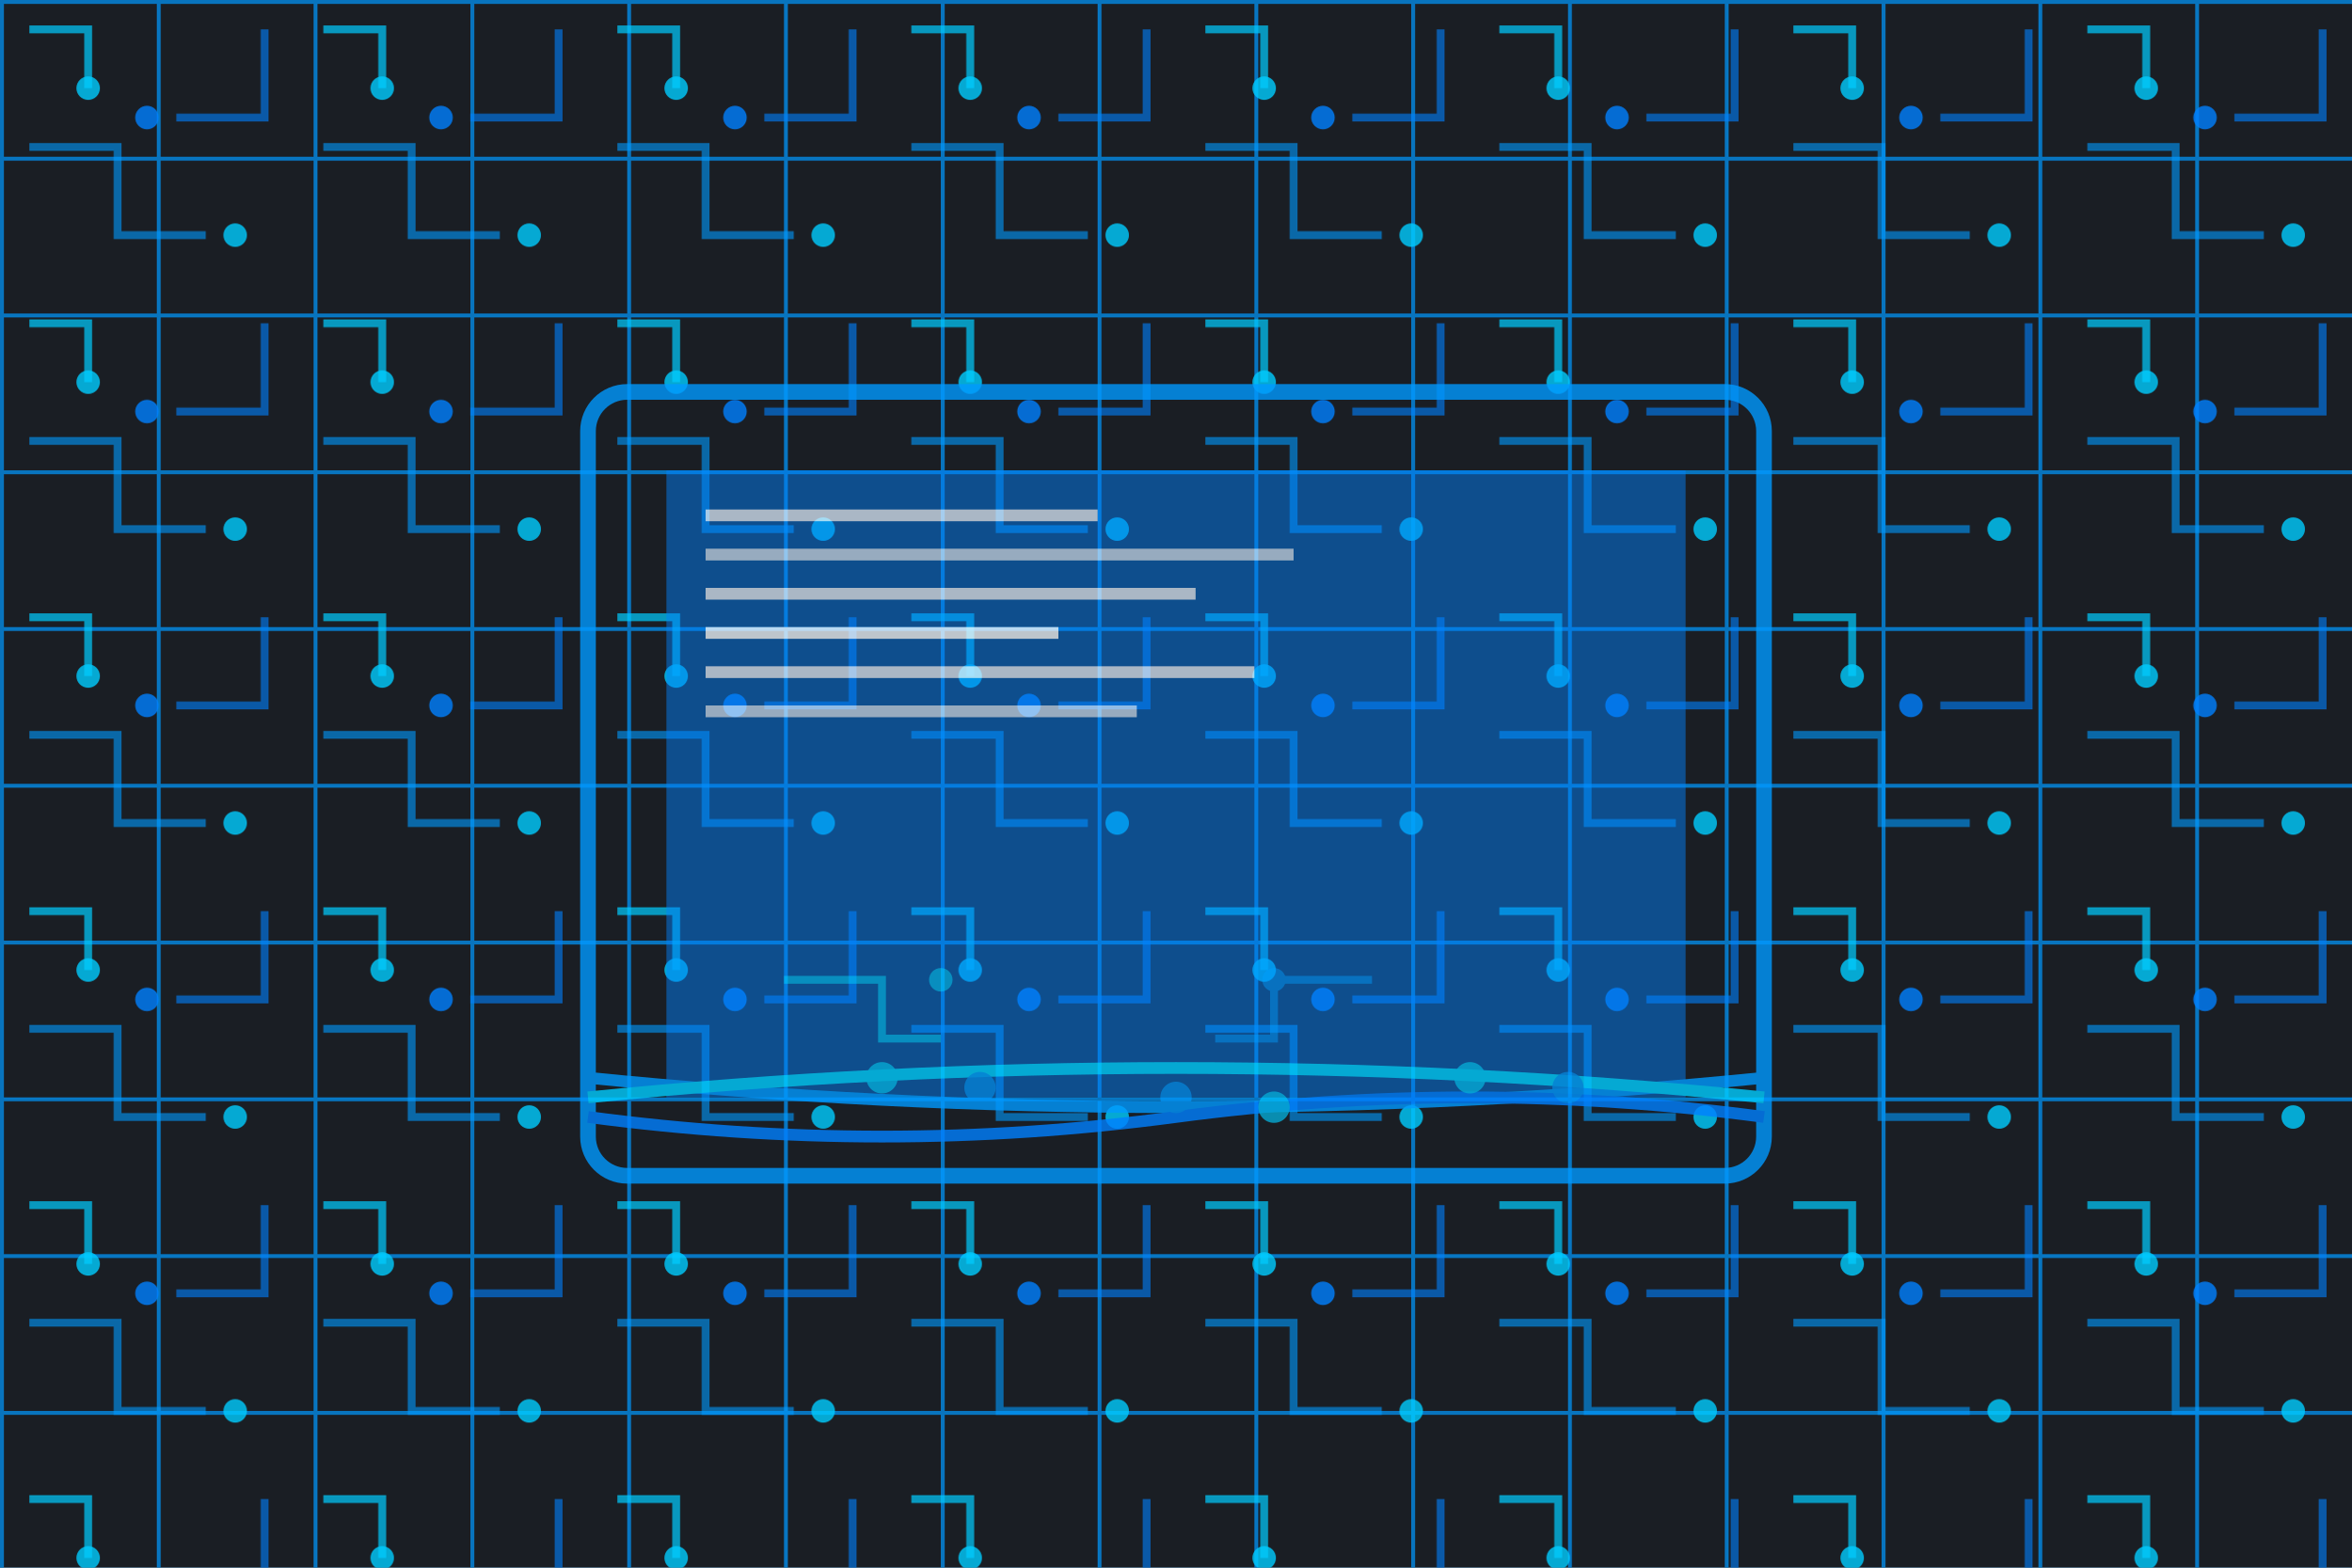
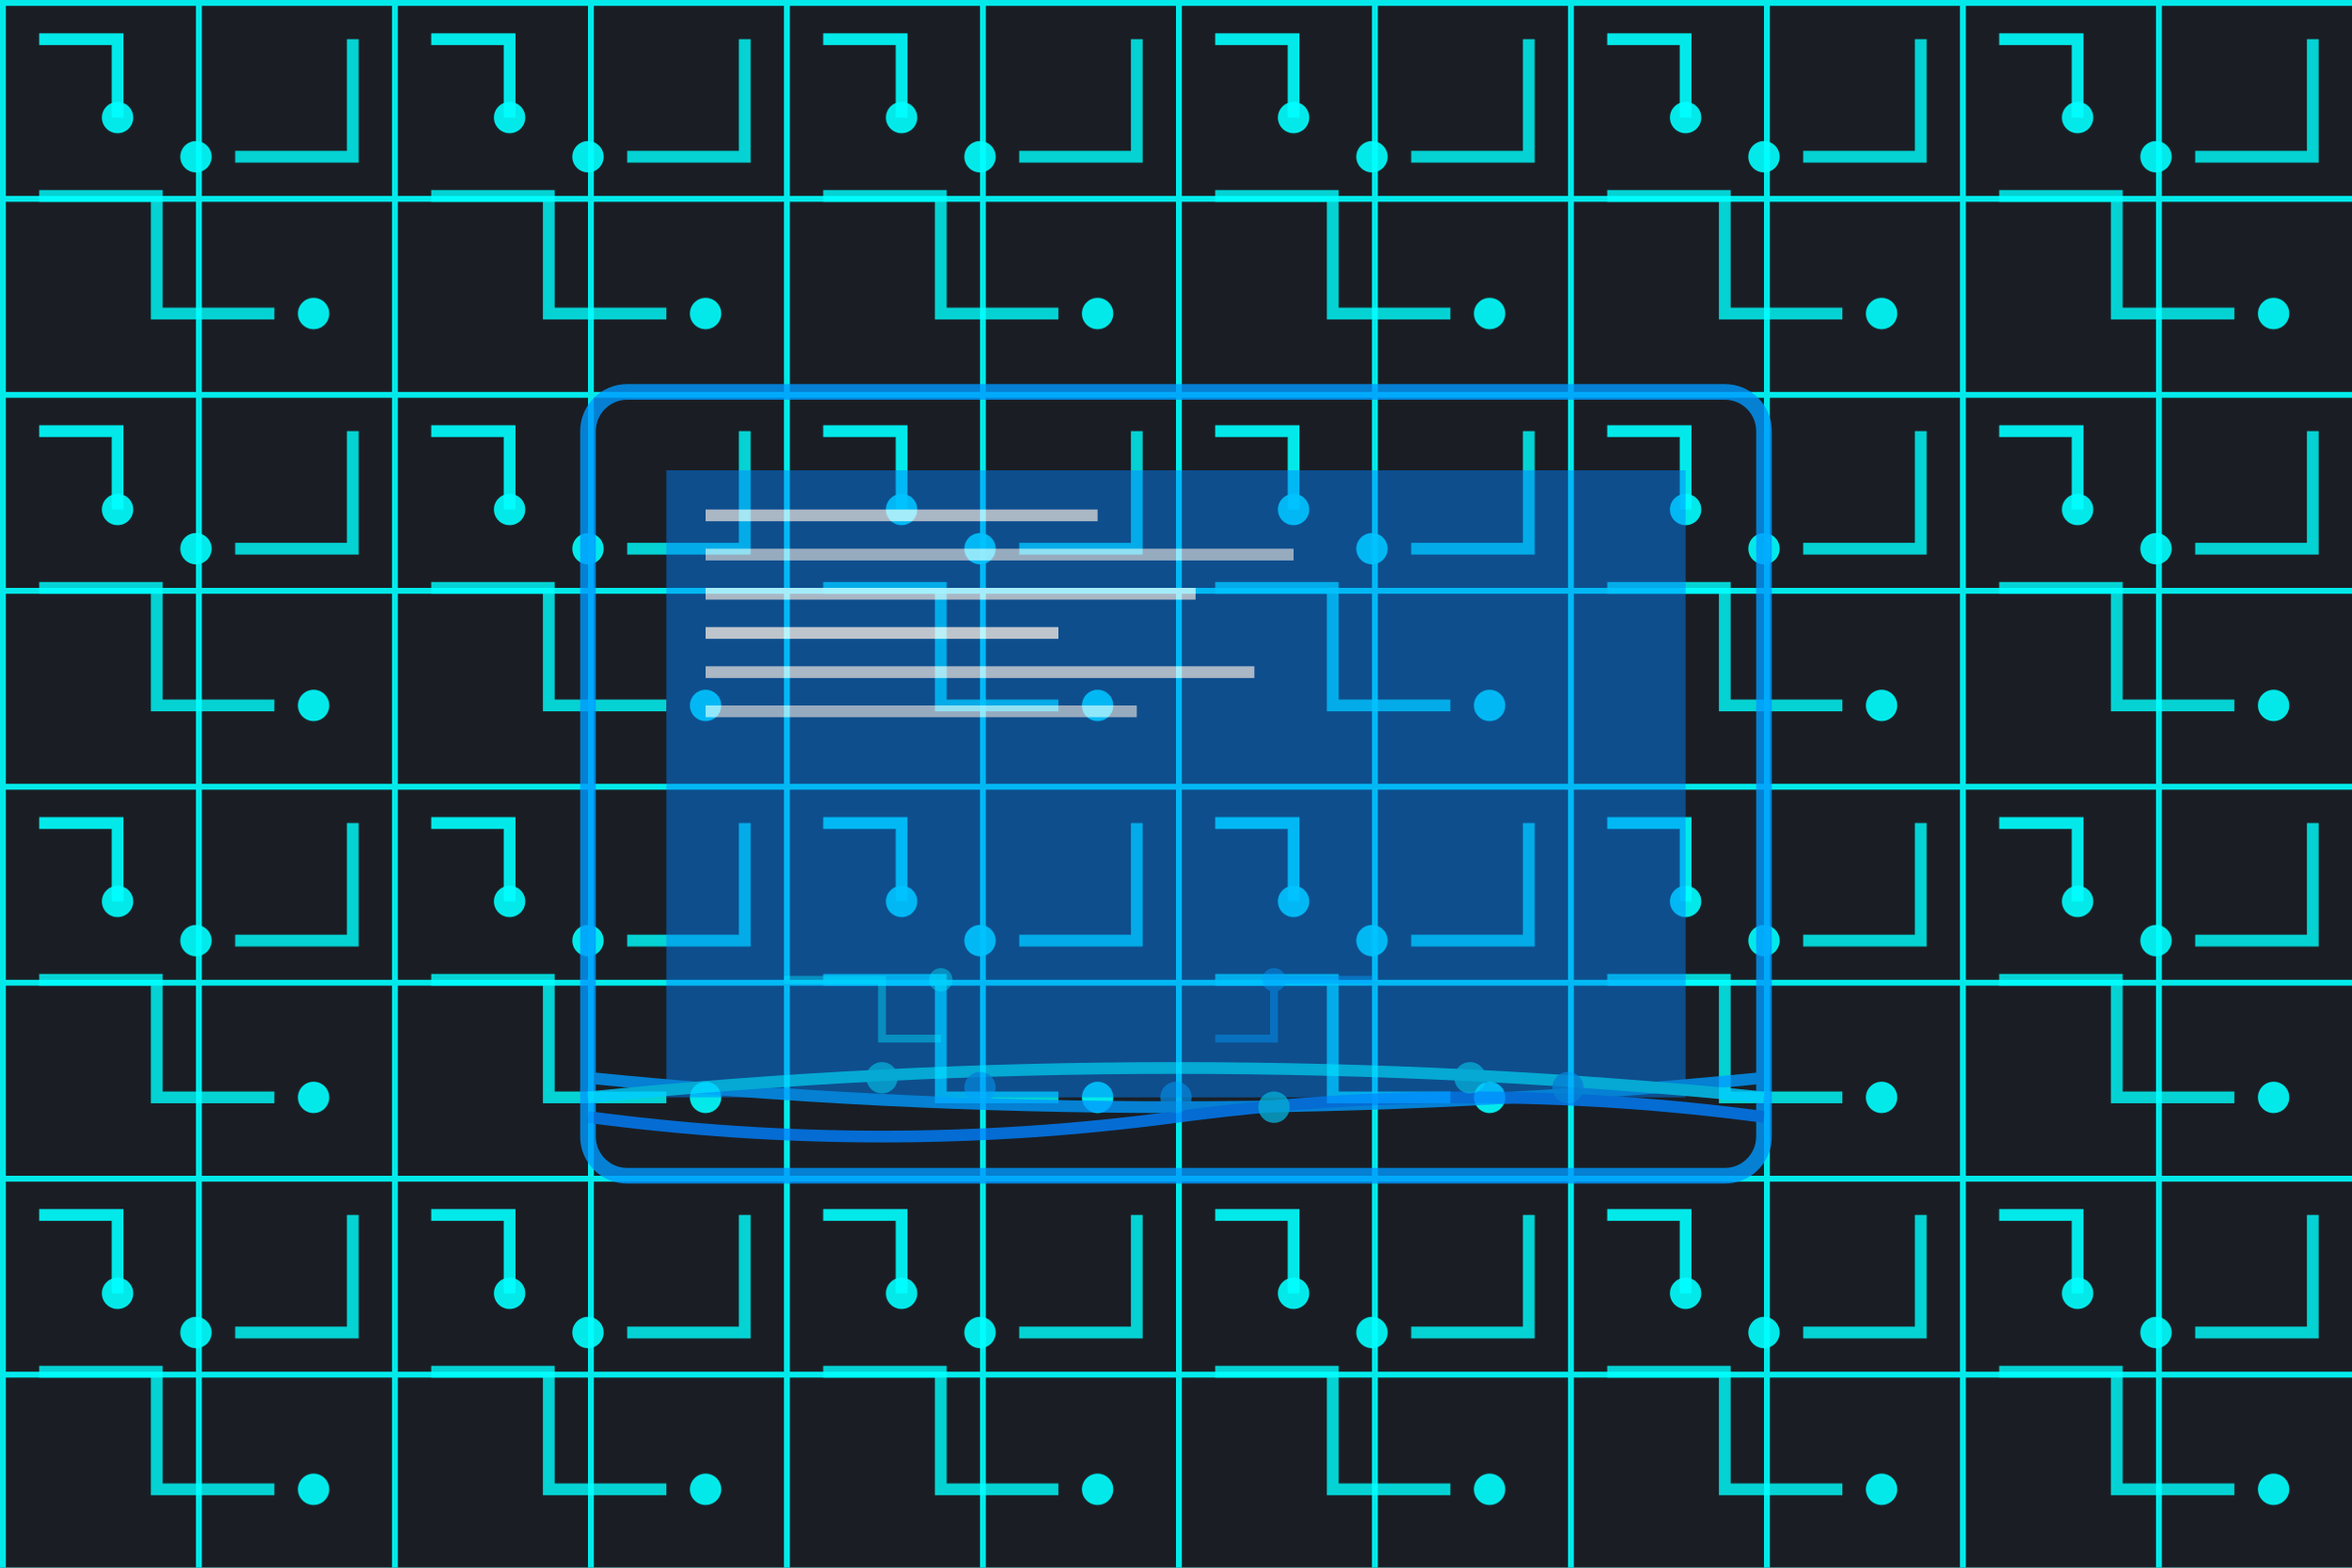
<svg xmlns="http://www.w3.org/2000/svg" width="1200" height="800" viewBox="0 0 1200 800">
  <defs>
-     <pattern id="grid" width="80" height="80" patternUnits="userSpaceOnUse">
-       <path d="M 80 0 L 0 0 0 80" fill="none" stroke="#0099ff" stroke-width="4" opacity="0.7" />
+     <pattern id="grid" width="100" height="100" patternUnits="userSpaceOnUse">
+       <path d="M 100 0 L 0 0 0 100" fill="none" stroke="#00ffff" stroke-width="6" opacity="0.9" />
    </pattern>
-     <pattern id="circuit" width="150" height="150" patternUnits="userSpaceOnUse">
-       <path d="M 15 75 h 45 v 45 h 45" fill="none" stroke="#0099ff" stroke-width="4" opacity="0.6" />
-       <circle cx="120" cy="120" r="6" fill="#00ccff" opacity="0.8" />
-       <path d="M 135 15 v 45 h -45" fill="none" stroke="#0080ff" stroke-width="4" opacity="0.6" />
-       <circle cx="75" cy="60" r="6" fill="#0080ff" opacity="0.8" />
-       <path d="M 15 15 h 30 v 30" fill="none" stroke="#00ccff" stroke-width="4" opacity="0.7" />
-       <circle cx="45" cy="45" r="6" fill="#00ccff" opacity="0.8" />
+     <pattern id="circuit" width="200" height="200" patternUnits="userSpaceOnUse">
+       <path d="M 20 100 h 60 v 60 h 60" fill="none" stroke="#00ffff" stroke-width="6" opacity="0.8" />
+       <circle cx="160" cy="160" r="8" fill="#00ffff" opacity="0.9" />
+       <path d="M 180 20 v 60 h -60" fill="none" stroke="#00ffff" stroke-width="6" opacity="0.8" />
+       <circle cx="100" cy="80" r="8" fill="#00ffff" opacity="0.9" />
+       <path d="M 20 20 h 40 v 40" fill="none" stroke="#00ffff" stroke-width="6" opacity="0.9" />
+       <circle cx="60" cy="60" r="8" fill="#00ffff" opacity="0.9" />
    </pattern>
  </defs>
  <rect width="100%" height="100%" fill="#1a1e24" />
  <rect width="100%" height="100%" fill="url(#grid)" />
  <rect width="100%" height="100%" fill="url(#circuit)" />
  <g transform="translate(300,200)" opacity="0.8">
    <rect x="0" y="0" width="600" height="400" rx="20" fill="none" stroke="#0099ff" stroke-width="8" />
    <rect x="40" y="40" width="520" height="320" fill="#0080ff" opacity="0.6" />
    <g fill="#ffffff">
      <rect x="60" y="60" width="200" height="6" opacity="0.8" />
      <rect x="60" y="80" width="300" height="6" opacity="0.7" />
      <rect x="60" y="100" width="250" height="6" opacity="0.8" />
      <rect x="60" y="120" width="180" height="6" opacity="0.9" />
      <rect x="60" y="140" width="280" height="6" opacity="0.8" />
      <rect x="60" y="160" width="220" height="6" opacity="0.7" />
    </g>
    <path d="M0 350 Q 300 380 600 350" stroke="#0099ff" fill="none" stroke-width="6" />
    <path d="M0 360 Q 300 330 600 360" stroke="#00ccff" fill="none" stroke-width="6" />
    <path d="M0 370 Q 150 390 300 370 Q 450 350 600 370" stroke="#0080ff" fill="none" stroke-width="6" />
    <g opacity="0.8">
      <circle cx="150" cy="350" r="8" fill="#00ccff" />
      <circle cx="300" cy="360" r="8" fill="#0099ff" />
      <circle cx="450" cy="350" r="8" fill="#00ccff" />
      <circle cx="200" cy="355" r="8" fill="#0099ff" />
      <circle cx="350" cy="365" r="8" fill="#00ccff" />
      <circle cx="500" cy="355" r="8" fill="#0099ff" />
    </g>
    <g opacity="0.7">
      <path d="M100 300 h50 v30 h30" stroke="#00ccff" fill="none" stroke-width="4" />
      <path d="M400 300 h-50 v30 h-30" stroke="#0099ff" fill="none" stroke-width="4" />
      <circle cx="180" cy="300" r="6" fill="#00ccff" />
      <circle cx="350" cy="300" r="6" fill="#0099ff" />
    </g>
  </g>
</svg>
